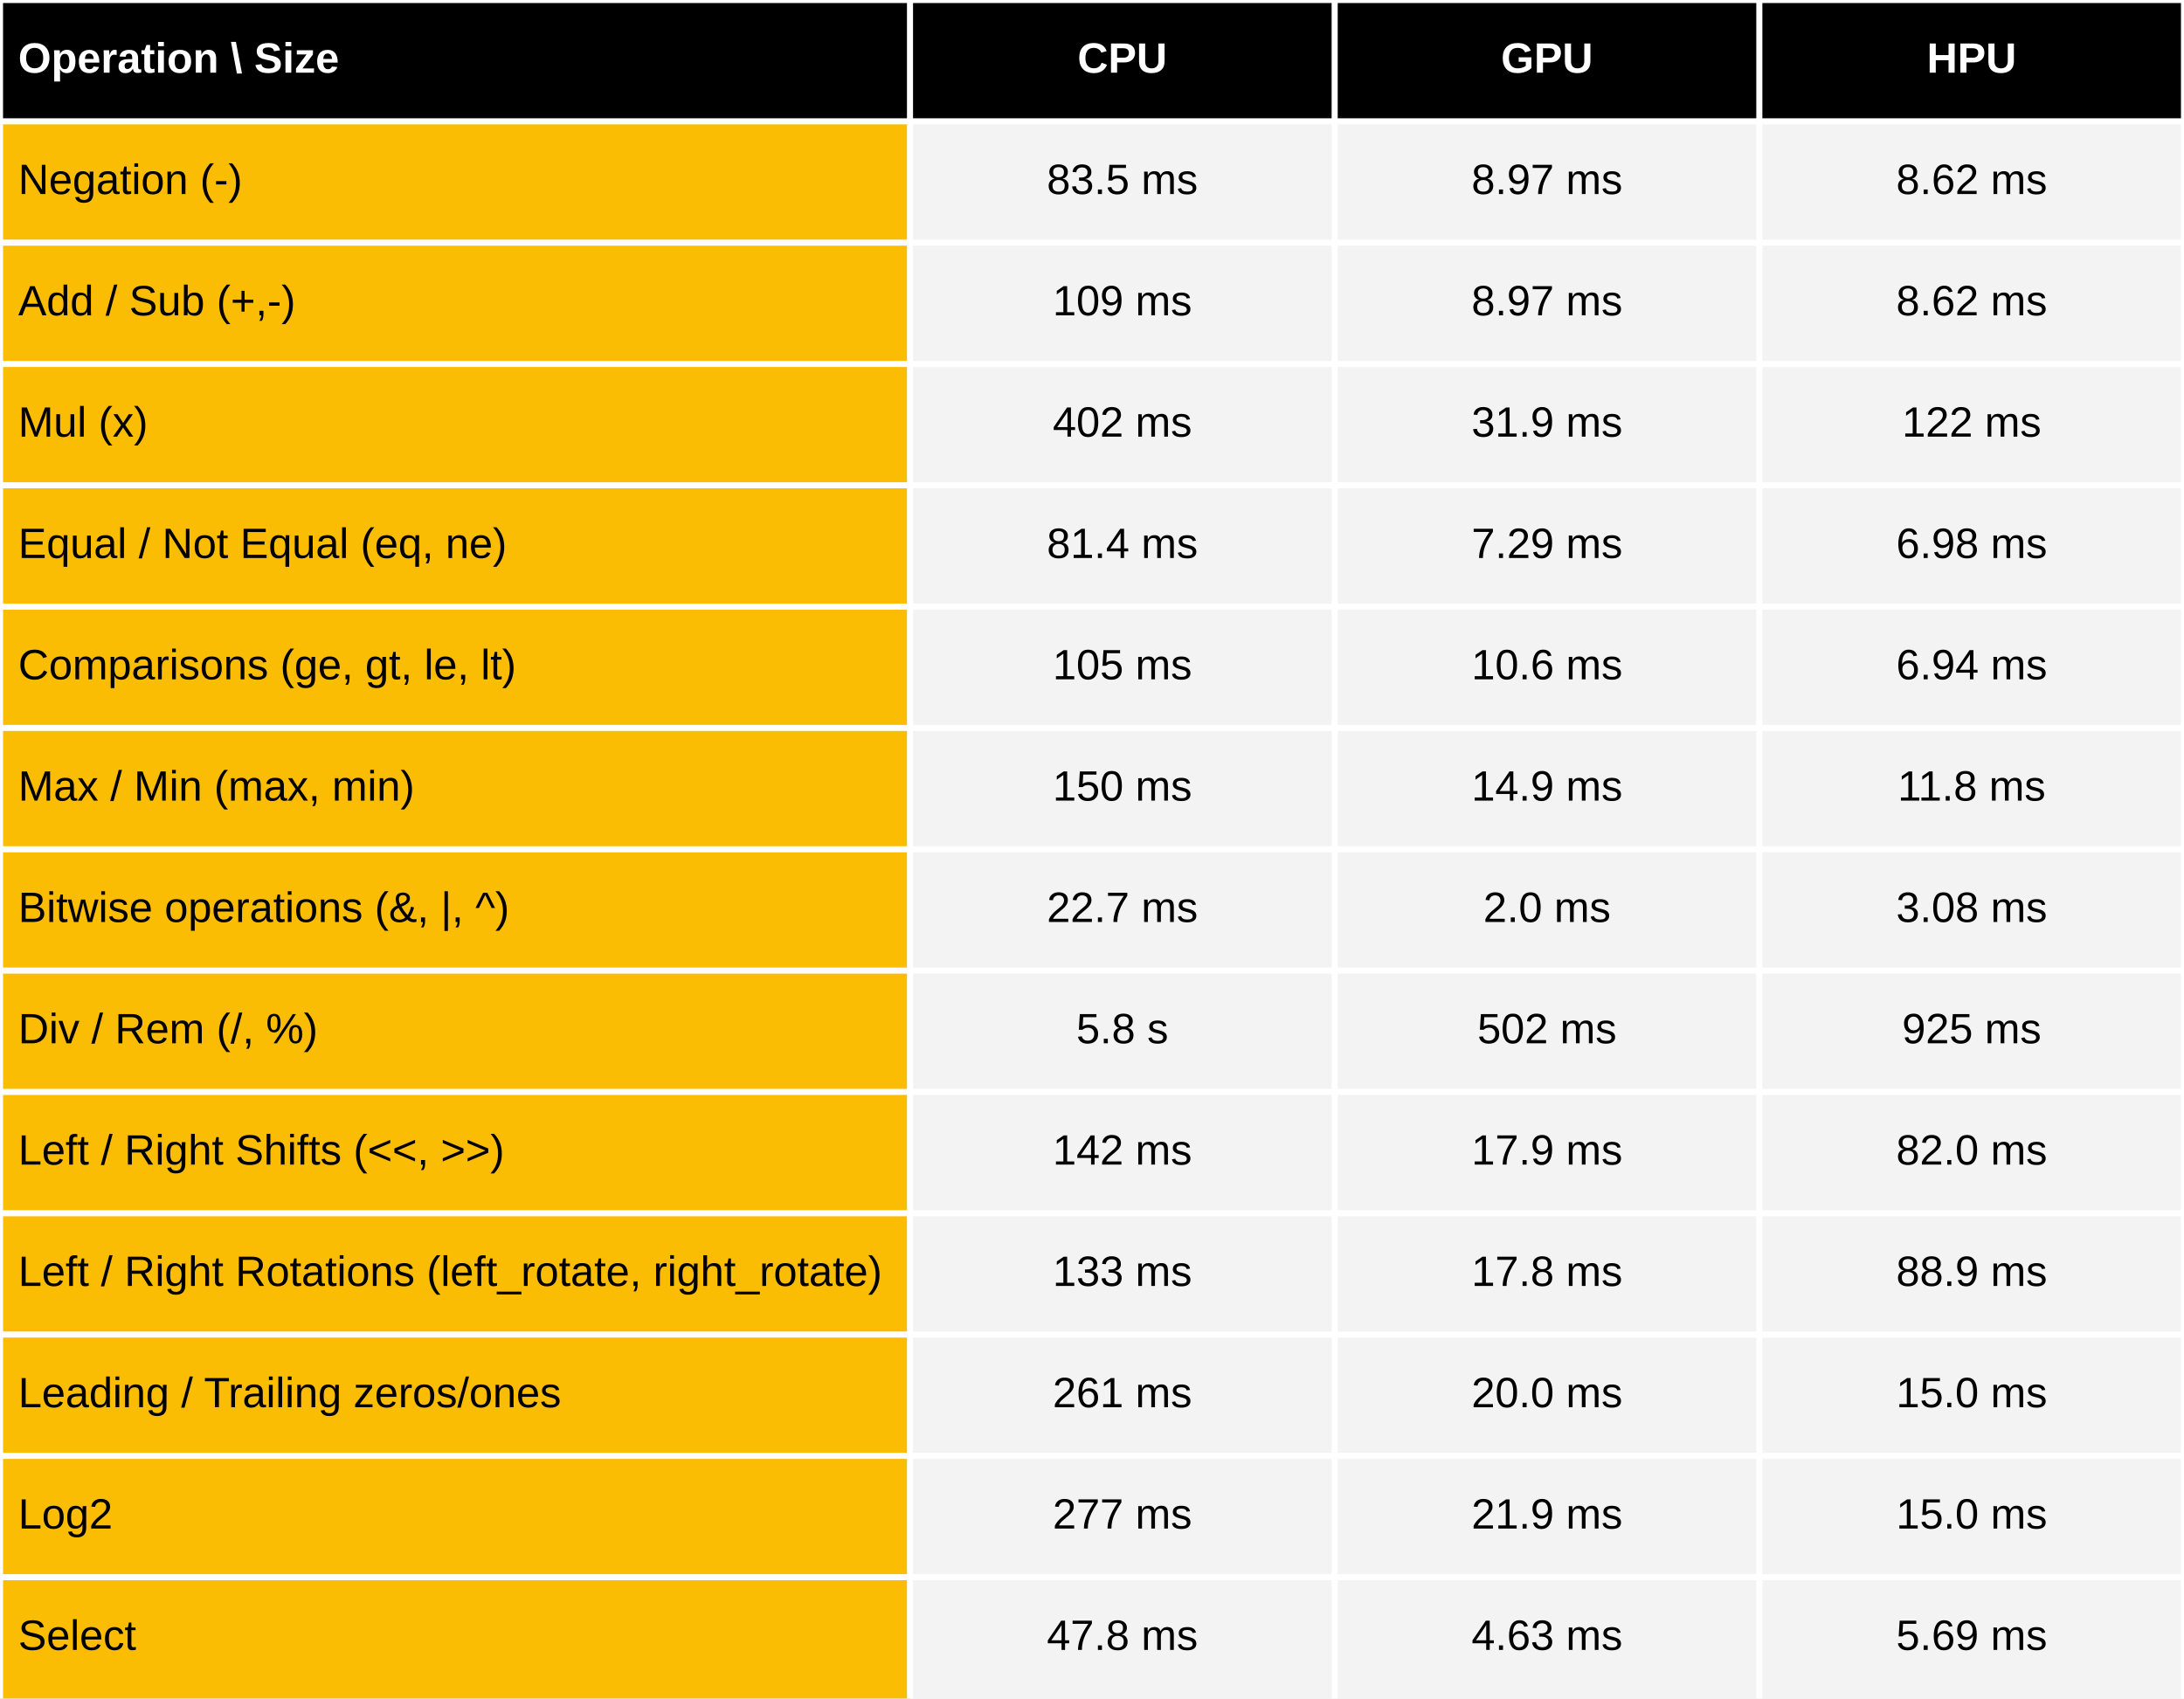
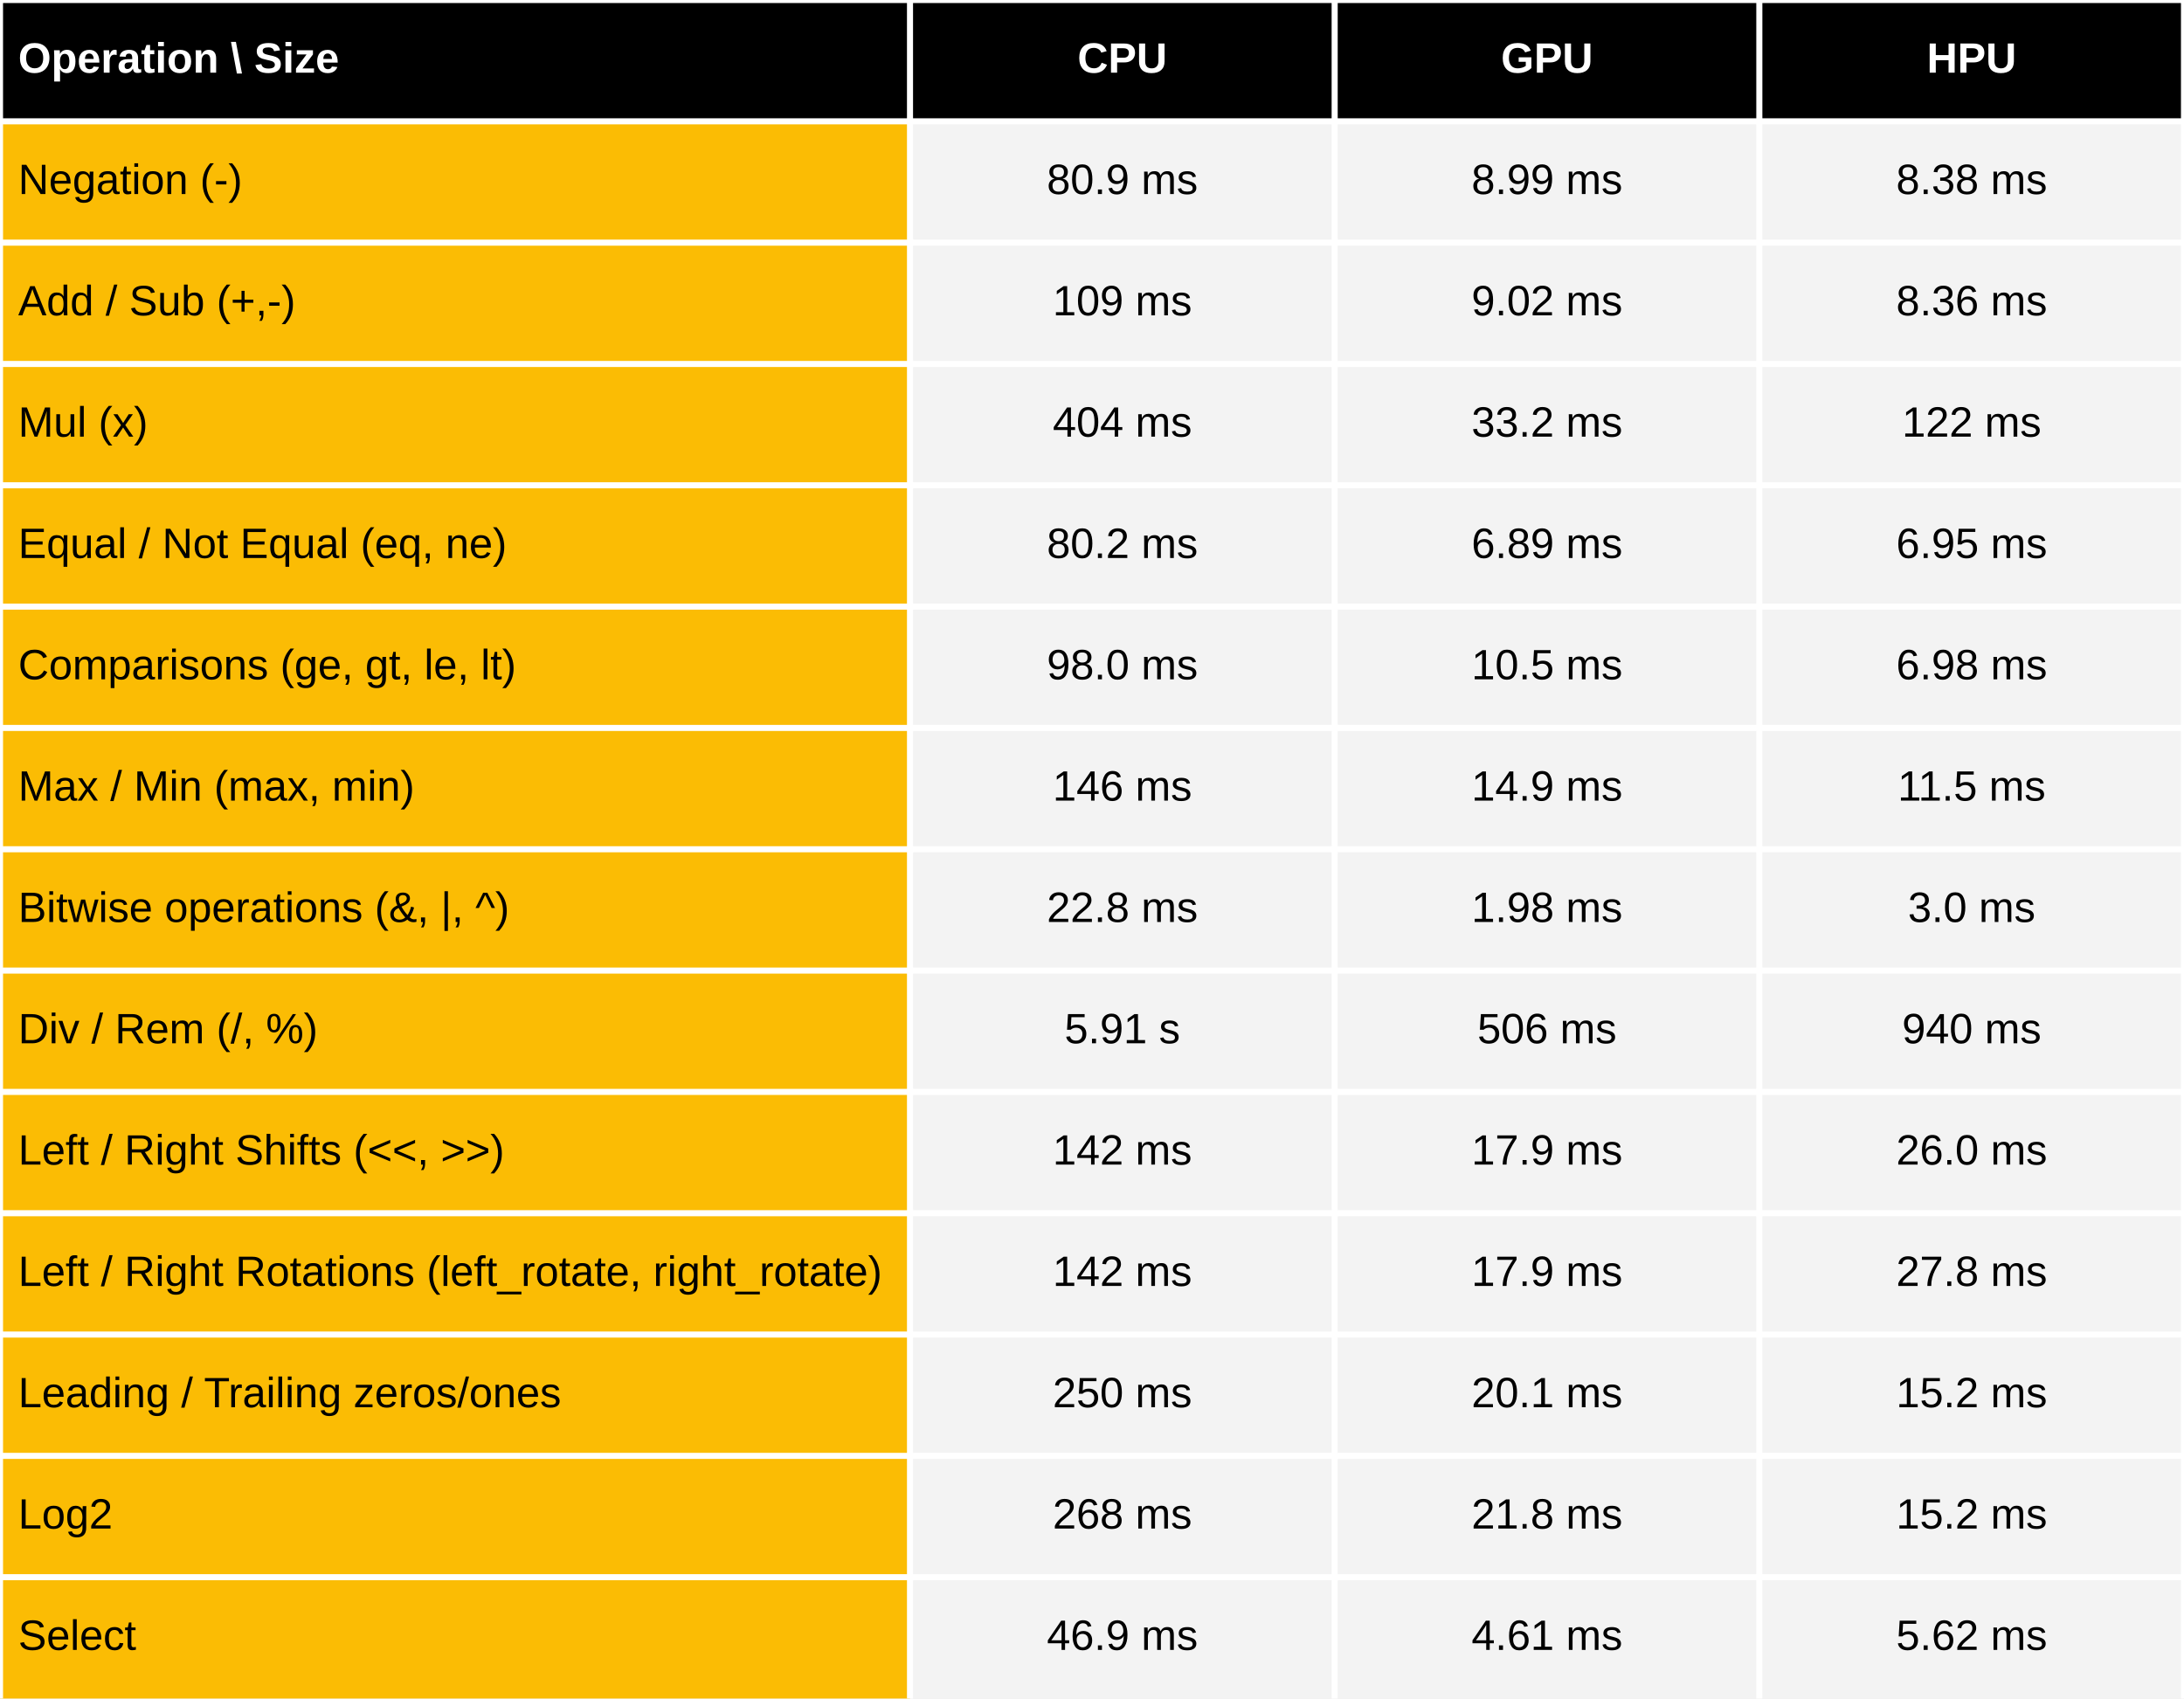
<svg xmlns="http://www.w3.org/2000/svg" viewBox="0 0 720 560" preserveAspectRatio="meet" width="100%" height="560">
  <rect x="0" y="0" width="720" height="40" fill="black" />
  <text dominant-baseline="middle" text-anchor="start" font-family="Arial" font-size="14" font-weight="bold" fill="white" x="6" y="20.0">Operation \ Size</text>
  <text dominant-baseline="middle" text-anchor="middle" font-family="Arial" font-size="14" font-weight="bold" fill="white" x="370.0" y="20.0">CPU</text>
  <text dominant-baseline="middle" text-anchor="middle" font-family="Arial" font-size="14" font-weight="bold" fill="white" x="510.0" y="20.0">GPU</text>
  <text dominant-baseline="middle" text-anchor="middle" font-family="Arial" font-size="14" font-weight="bold" fill="white" x="650.0" y="20.0">HPU</text>
  <rect x="0" y="40" width="300" height="520" fill="#fbbc04" />
  <rect x="300" y="40" width="420" height="520" fill="#f3f3f3" />
  <text dominant-baseline="middle" text-anchor="start" font-family="Arial" font-size="14" font-weight="normal" fill="black" x="6" y="60.0">Negation (-)</text>
-   <text dominant-baseline="middle" text-anchor="middle" font-family="Arial" font-size="14" font-weight="normal" fill="black" x="370.0" y="60.0">83.5 ms</text>
-   <text dominant-baseline="middle" text-anchor="middle" font-family="Arial" font-size="14" font-weight="normal" fill="black" x="510.0" y="60.0">8.97 ms</text>
-   <text dominant-baseline="middle" text-anchor="middle" font-family="Arial" font-size="14" font-weight="normal" fill="black" x="650.0" y="60.0">8.62  ms</text>
+   <text dominant-baseline="middle" text-anchor="middle" font-family="Arial" font-size="14" font-weight="normal" fill="black" x="370.0" y="60.0">80.9 ms</text>
+   <text dominant-baseline="middle" text-anchor="middle" font-family="Arial" font-size="14" font-weight="normal" fill="black" x="510.0" y="60.0">8.99 ms</text>
+   <text dominant-baseline="middle" text-anchor="middle" font-family="Arial" font-size="14" font-weight="normal" fill="black" x="650.0" y="60.0">8.38 ms</text>
  <text dominant-baseline="middle" text-anchor="start" font-family="Arial" font-size="14" font-weight="normal" fill="black" x="6" y="100.0">Add / Sub (+,-)</text>
  <text dominant-baseline="middle" text-anchor="middle" font-family="Arial" font-size="14" font-weight="normal" fill="black" x="370.0" y="100.0">109 ms</text>
-   <text dominant-baseline="middle" text-anchor="middle" font-family="Arial" font-size="14" font-weight="normal" fill="black" x="510.0" y="100.0">8.97 ms</text>
-   <text dominant-baseline="middle" text-anchor="middle" font-family="Arial" font-size="14" font-weight="normal" fill="black" x="650.0" y="100.0">8.62 ms</text>
+   <text dominant-baseline="middle" text-anchor="middle" font-family="Arial" font-size="14" font-weight="normal" fill="black" x="510.0" y="100.0">9.02 ms</text>
+   <text dominant-baseline="middle" text-anchor="middle" font-family="Arial" font-size="14" font-weight="normal" fill="black" x="650.0" y="100.0">8.36 ms</text>
  <text dominant-baseline="middle" text-anchor="start" font-family="Arial" font-size="14" font-weight="normal" fill="black" x="6" y="140.0">Mul (x)</text>
-   <text dominant-baseline="middle" text-anchor="middle" font-family="Arial" font-size="14" font-weight="normal" fill="black" x="370.0" y="140.0">402 ms</text>
-   <text dominant-baseline="middle" text-anchor="middle" font-family="Arial" font-size="14" font-weight="normal" fill="black" x="510.0" y="140.0">31.9 ms</text>
+   <text dominant-baseline="middle" text-anchor="middle" font-family="Arial" font-size="14" font-weight="normal" fill="black" x="370.0" y="140.0">404 ms</text>
+   <text dominant-baseline="middle" text-anchor="middle" font-family="Arial" font-size="14" font-weight="normal" fill="black" x="510.0" y="140.0">33.2 ms</text>
  <text dominant-baseline="middle" text-anchor="middle" font-family="Arial" font-size="14" font-weight="normal" fill="black" x="650.0" y="140.0">122 ms</text>
  <text dominant-baseline="middle" text-anchor="start" font-family="Arial" font-size="14" font-weight="normal" fill="black" x="6" y="180.0">Equal / Not Equal (eq, ne)</text>
-   <text dominant-baseline="middle" text-anchor="middle" font-family="Arial" font-size="14" font-weight="normal" fill="black" x="370.0" y="180.0">81.4 ms</text>
-   <text dominant-baseline="middle" text-anchor="middle" font-family="Arial" font-size="14" font-weight="normal" fill="black" x="510.0" y="180.0">7.29 ms</text>
-   <text dominant-baseline="middle" text-anchor="middle" font-family="Arial" font-size="14" font-weight="normal" fill="black" x="650.0" y="180.0">6.98 ms</text>
+   <text dominant-baseline="middle" text-anchor="middle" font-family="Arial" font-size="14" font-weight="normal" fill="black" x="370.0" y="180.0">80.2 ms</text>
+   <text dominant-baseline="middle" text-anchor="middle" font-family="Arial" font-size="14" font-weight="normal" fill="black" x="510.0" y="180.0">6.89 ms</text>
+   <text dominant-baseline="middle" text-anchor="middle" font-family="Arial" font-size="14" font-weight="normal" fill="black" x="650.0" y="180.0">6.95 ms</text>
  <text dominant-baseline="middle" text-anchor="start" font-family="Arial" font-size="14" font-weight="normal" fill="black" x="6" y="220.0">Comparisons (ge, gt, le, lt)</text>
-   <text dominant-baseline="middle" text-anchor="middle" font-family="Arial" font-size="14" font-weight="normal" fill="black" x="370.0" y="220.0">105 ms</text>
-   <text dominant-baseline="middle" text-anchor="middle" font-family="Arial" font-size="14" font-weight="normal" fill="black" x="510.0" y="220.0">10.6 ms</text>
-   <text dominant-baseline="middle" text-anchor="middle" font-family="Arial" font-size="14" font-weight="normal" fill="black" x="650.0" y="220.0">6.94 ms</text>
+   <text dominant-baseline="middle" text-anchor="middle" font-family="Arial" font-size="14" font-weight="normal" fill="black" x="370.0" y="220.0">98.0 ms</text>
+   <text dominant-baseline="middle" text-anchor="middle" font-family="Arial" font-size="14" font-weight="normal" fill="black" x="510.0" y="220.0">10.5 ms</text>
+   <text dominant-baseline="middle" text-anchor="middle" font-family="Arial" font-size="14" font-weight="normal" fill="black" x="650.0" y="220.0">6.98 ms</text>
  <text dominant-baseline="middle" text-anchor="start" font-family="Arial" font-size="14" font-weight="normal" fill="black" x="6" y="260.0">Max / Min (max, min)</text>
-   <text dominant-baseline="middle" text-anchor="middle" font-family="Arial" font-size="14" font-weight="normal" fill="black" x="370.0" y="260.0">150 ms</text>
+   <text dominant-baseline="middle" text-anchor="middle" font-family="Arial" font-size="14" font-weight="normal" fill="black" x="370.0" y="260.0">146 ms</text>
  <text dominant-baseline="middle" text-anchor="middle" font-family="Arial" font-size="14" font-weight="normal" fill="black" x="510.0" y="260.0">14.9 ms</text>
-   <text dominant-baseline="middle" text-anchor="middle" font-family="Arial" font-size="14" font-weight="normal" fill="black" x="650.0" y="260.0">11.8 ms</text>
+   <text dominant-baseline="middle" text-anchor="middle" font-family="Arial" font-size="14" font-weight="normal" fill="black" x="650.0" y="260.0">11.5 ms</text>
  <text dominant-baseline="middle" text-anchor="start" font-family="Arial" font-size="14" font-weight="normal" fill="black" x="6" y="300.0">Bitwise operations (&amp;, |, ^)</text>
-   <text dominant-baseline="middle" text-anchor="middle" font-family="Arial" font-size="14" font-weight="normal" fill="black" x="370.0" y="300.0">22.7 ms</text>
-   <text dominant-baseline="middle" text-anchor="middle" font-family="Arial" font-size="14" font-weight="normal" fill="black" x="510.0" y="300.0">2.0 ms</text>
-   <text dominant-baseline="middle" text-anchor="middle" font-family="Arial" font-size="14" font-weight="normal" fill="black" x="650.0" y="300.0">3.08 ms</text>
+   <text dominant-baseline="middle" text-anchor="middle" font-family="Arial" font-size="14" font-weight="normal" fill="black" x="370.0" y="300.0">22.8 ms</text>
+   <text dominant-baseline="middle" text-anchor="middle" font-family="Arial" font-size="14" font-weight="normal" fill="black" x="510.0" y="300.0">1.98 ms</text>
+   <text dominant-baseline="middle" text-anchor="middle" font-family="Arial" font-size="14" font-weight="normal" fill="black" x="650.0" y="300.0">3.0 ms</text>
  <text dominant-baseline="middle" text-anchor="start" font-family="Arial" font-size="14" font-weight="normal" fill="black" x="6" y="340.0">Div / Rem  (/, %)</text>
-   <text dominant-baseline="middle" text-anchor="middle" font-family="Arial" font-size="14" font-weight="normal" fill="black" x="370.0" y="340.0">5.8 s</text>
-   <text dominant-baseline="middle" text-anchor="middle" font-family="Arial" font-size="14" font-weight="normal" fill="black" x="510.0" y="340.0">502 ms</text>
-   <text dominant-baseline="middle" text-anchor="middle" font-family="Arial" font-size="14" font-weight="normal" fill="black" x="650.0" y="340.0">925 ms</text>
+   <text dominant-baseline="middle" text-anchor="middle" font-family="Arial" font-size="14" font-weight="normal" fill="black" x="370.0" y="340.0">5.91 s</text>
+   <text dominant-baseline="middle" text-anchor="middle" font-family="Arial" font-size="14" font-weight="normal" fill="black" x="510.0" y="340.0">506 ms</text>
+   <text dominant-baseline="middle" text-anchor="middle" font-family="Arial" font-size="14" font-weight="normal" fill="black" x="650.0" y="340.0">940 ms</text>
  <text dominant-baseline="middle" text-anchor="start" font-family="Arial" font-size="14" font-weight="normal" fill="black" x="6" y="380.0">Left / Right Shifts (&lt;&lt;, &gt;&gt;)</text>
  <text dominant-baseline="middle" text-anchor="middle" font-family="Arial" font-size="14" font-weight="normal" fill="black" x="370.0" y="380.0">142 ms</text>
  <text dominant-baseline="middle" text-anchor="middle" font-family="Arial" font-size="14" font-weight="normal" fill="black" x="510.0" y="380.0">17.9 ms</text>
-   <text dominant-baseline="middle" text-anchor="middle" font-family="Arial" font-size="14" font-weight="normal" fill="black" x="650.0" y="380.0">82.0 ms</text>
+   <text dominant-baseline="middle" text-anchor="middle" font-family="Arial" font-size="14" font-weight="normal" fill="black" x="650.0" y="380.0">26.0 ms</text>
  <text dominant-baseline="middle" text-anchor="start" font-family="Arial" font-size="14" font-weight="normal" fill="black" x="6" y="420.0">Left / Right Rotations (left_rotate, right_rotate)</text>
-   <text dominant-baseline="middle" text-anchor="middle" font-family="Arial" font-size="14" font-weight="normal" fill="black" x="370.0" y="420.0">133 ms</text>
-   <text dominant-baseline="middle" text-anchor="middle" font-family="Arial" font-size="14" font-weight="normal" fill="black" x="510.0" y="420.0">17.8 ms</text>
-   <text dominant-baseline="middle" text-anchor="middle" font-family="Arial" font-size="14" font-weight="normal" fill="black" x="650.0" y="420.0">88.9 ms</text>
+   <text dominant-baseline="middle" text-anchor="middle" font-family="Arial" font-size="14" font-weight="normal" fill="black" x="370.0" y="420.0">142 ms</text>
+   <text dominant-baseline="middle" text-anchor="middle" font-family="Arial" font-size="14" font-weight="normal" fill="black" x="510.0" y="420.0">17.9 ms</text>
+   <text dominant-baseline="middle" text-anchor="middle" font-family="Arial" font-size="14" font-weight="normal" fill="black" x="650.0" y="420.0">27.8 ms</text>
  <text dominant-baseline="middle" text-anchor="start" font-family="Arial" font-size="14" font-weight="normal" fill="black" x="6" y="460.0">Leading / Trailing zeros/ones</text>
-   <text dominant-baseline="middle" text-anchor="middle" font-family="Arial" font-size="14" font-weight="normal" fill="black" x="370.0" y="460.0">261 ms</text>
-   <text dominant-baseline="middle" text-anchor="middle" font-family="Arial" font-size="14" font-weight="normal" fill="black" x="510.0" y="460.0">20.0 ms</text>
-   <text dominant-baseline="middle" text-anchor="middle" font-family="Arial" font-size="14" font-weight="normal" fill="black" x="650.0" y="460.0">15.0 ms</text>
+   <text dominant-baseline="middle" text-anchor="middle" font-family="Arial" font-size="14" font-weight="normal" fill="black" x="370.0" y="460.0">250 ms</text>
+   <text dominant-baseline="middle" text-anchor="middle" font-family="Arial" font-size="14" font-weight="normal" fill="black" x="510.0" y="460.0">20.1 ms</text>
+   <text dominant-baseline="middle" text-anchor="middle" font-family="Arial" font-size="14" font-weight="normal" fill="black" x="650.0" y="460.0">15.2 ms</text>
  <text dominant-baseline="middle" text-anchor="start" font-family="Arial" font-size="14" font-weight="normal" fill="black" x="6" y="500.0">Log2</text>
-   <text dominant-baseline="middle" text-anchor="middle" font-family="Arial" font-size="14" font-weight="normal" fill="black" x="370.0" y="500.0">277 ms</text>
-   <text dominant-baseline="middle" text-anchor="middle" font-family="Arial" font-size="14" font-weight="normal" fill="black" x="510.0" y="500.0">21.9 ms</text>
-   <text dominant-baseline="middle" text-anchor="middle" font-family="Arial" font-size="14" font-weight="normal" fill="black" x="650.0" y="500.0">15.0 ms</text>
+   <text dominant-baseline="middle" text-anchor="middle" font-family="Arial" font-size="14" font-weight="normal" fill="black" x="370.0" y="500.0">268 ms</text>
+   <text dominant-baseline="middle" text-anchor="middle" font-family="Arial" font-size="14" font-weight="normal" fill="black" x="510.0" y="500.0">21.8 ms</text>
+   <text dominant-baseline="middle" text-anchor="middle" font-family="Arial" font-size="14" font-weight="normal" fill="black" x="650.0" y="500.0">15.2 ms</text>
  <text dominant-baseline="middle" text-anchor="start" font-family="Arial" font-size="14" font-weight="normal" fill="black" x="6" y="540.0">Select</text>
-   <text dominant-baseline="middle" text-anchor="middle" font-family="Arial" font-size="14" font-weight="normal" fill="black" x="370.0" y="540.0">47.8 ms</text>
-   <text dominant-baseline="middle" text-anchor="middle" font-family="Arial" font-size="14" font-weight="normal" fill="black" x="510.0" y="540.0">4.63 ms</text>
-   <text dominant-baseline="middle" text-anchor="middle" font-family="Arial" font-size="14" font-weight="normal" fill="black" x="650.0" y="540.0">5.69 ms</text>
+   <text dominant-baseline="middle" text-anchor="middle" font-family="Arial" font-size="14" font-weight="normal" fill="black" x="370.0" y="540.0">46.9 ms</text>
+   <text dominant-baseline="middle" text-anchor="middle" font-family="Arial" font-size="14" font-weight="normal" fill="black" x="510.0" y="540.0">4.61 ms</text>
+   <text dominant-baseline="middle" text-anchor="middle" font-family="Arial" font-size="14" font-weight="normal" fill="black" x="650.0" y="540.0">5.62 ms</text>
  <line stroke="white" stroke-width="2" x1="0" y1="0" x2="720" y2="0" />
  <line stroke="white" stroke-width="2" x1="0" y1="40" x2="720" y2="40" />
  <line stroke="white" stroke-width="2" x1="0" y1="80" x2="720" y2="80" />
  <line stroke="white" stroke-width="2" x1="0" y1="120" x2="720" y2="120" />
  <line stroke="white" stroke-width="2" x1="0" y1="160" x2="720" y2="160" />
  <line stroke="white" stroke-width="2" x1="0" y1="200" x2="720" y2="200" />
  <line stroke="white" stroke-width="2" x1="0" y1="240" x2="720" y2="240" />
  <line stroke="white" stroke-width="2" x1="0" y1="280" x2="720" y2="280" />
  <line stroke="white" stroke-width="2" x1="0" y1="320" x2="720" y2="320" />
  <line stroke="white" stroke-width="2" x1="0" y1="360" x2="720" y2="360" />
  <line stroke="white" stroke-width="2" x1="0" y1="400" x2="720" y2="400" />
  <line stroke="white" stroke-width="2" x1="0" y1="440" x2="720" y2="440" />
  <line stroke="white" stroke-width="2" x1="0" y1="480" x2="720" y2="480" />
  <line stroke="white" stroke-width="2" x1="0" y1="520" x2="720" y2="520" />
  <line stroke="white" stroke-width="2" x1="0" y1="0" x2="0" y2="560" />
  <line stroke="white" stroke-width="2" x1="300.0" y1="0" x2="300.0" y2="560" />
  <line stroke="white" stroke-width="2" x1="440.0" y1="0" x2="440.0" y2="560" />
  <line stroke="white" stroke-width="2" x1="580.0" y1="0" x2="580.0" y2="560" />
  <line stroke="white" stroke-width="2" x1="720.0" y1="0" x2="720.0" y2="560" />
</svg>
